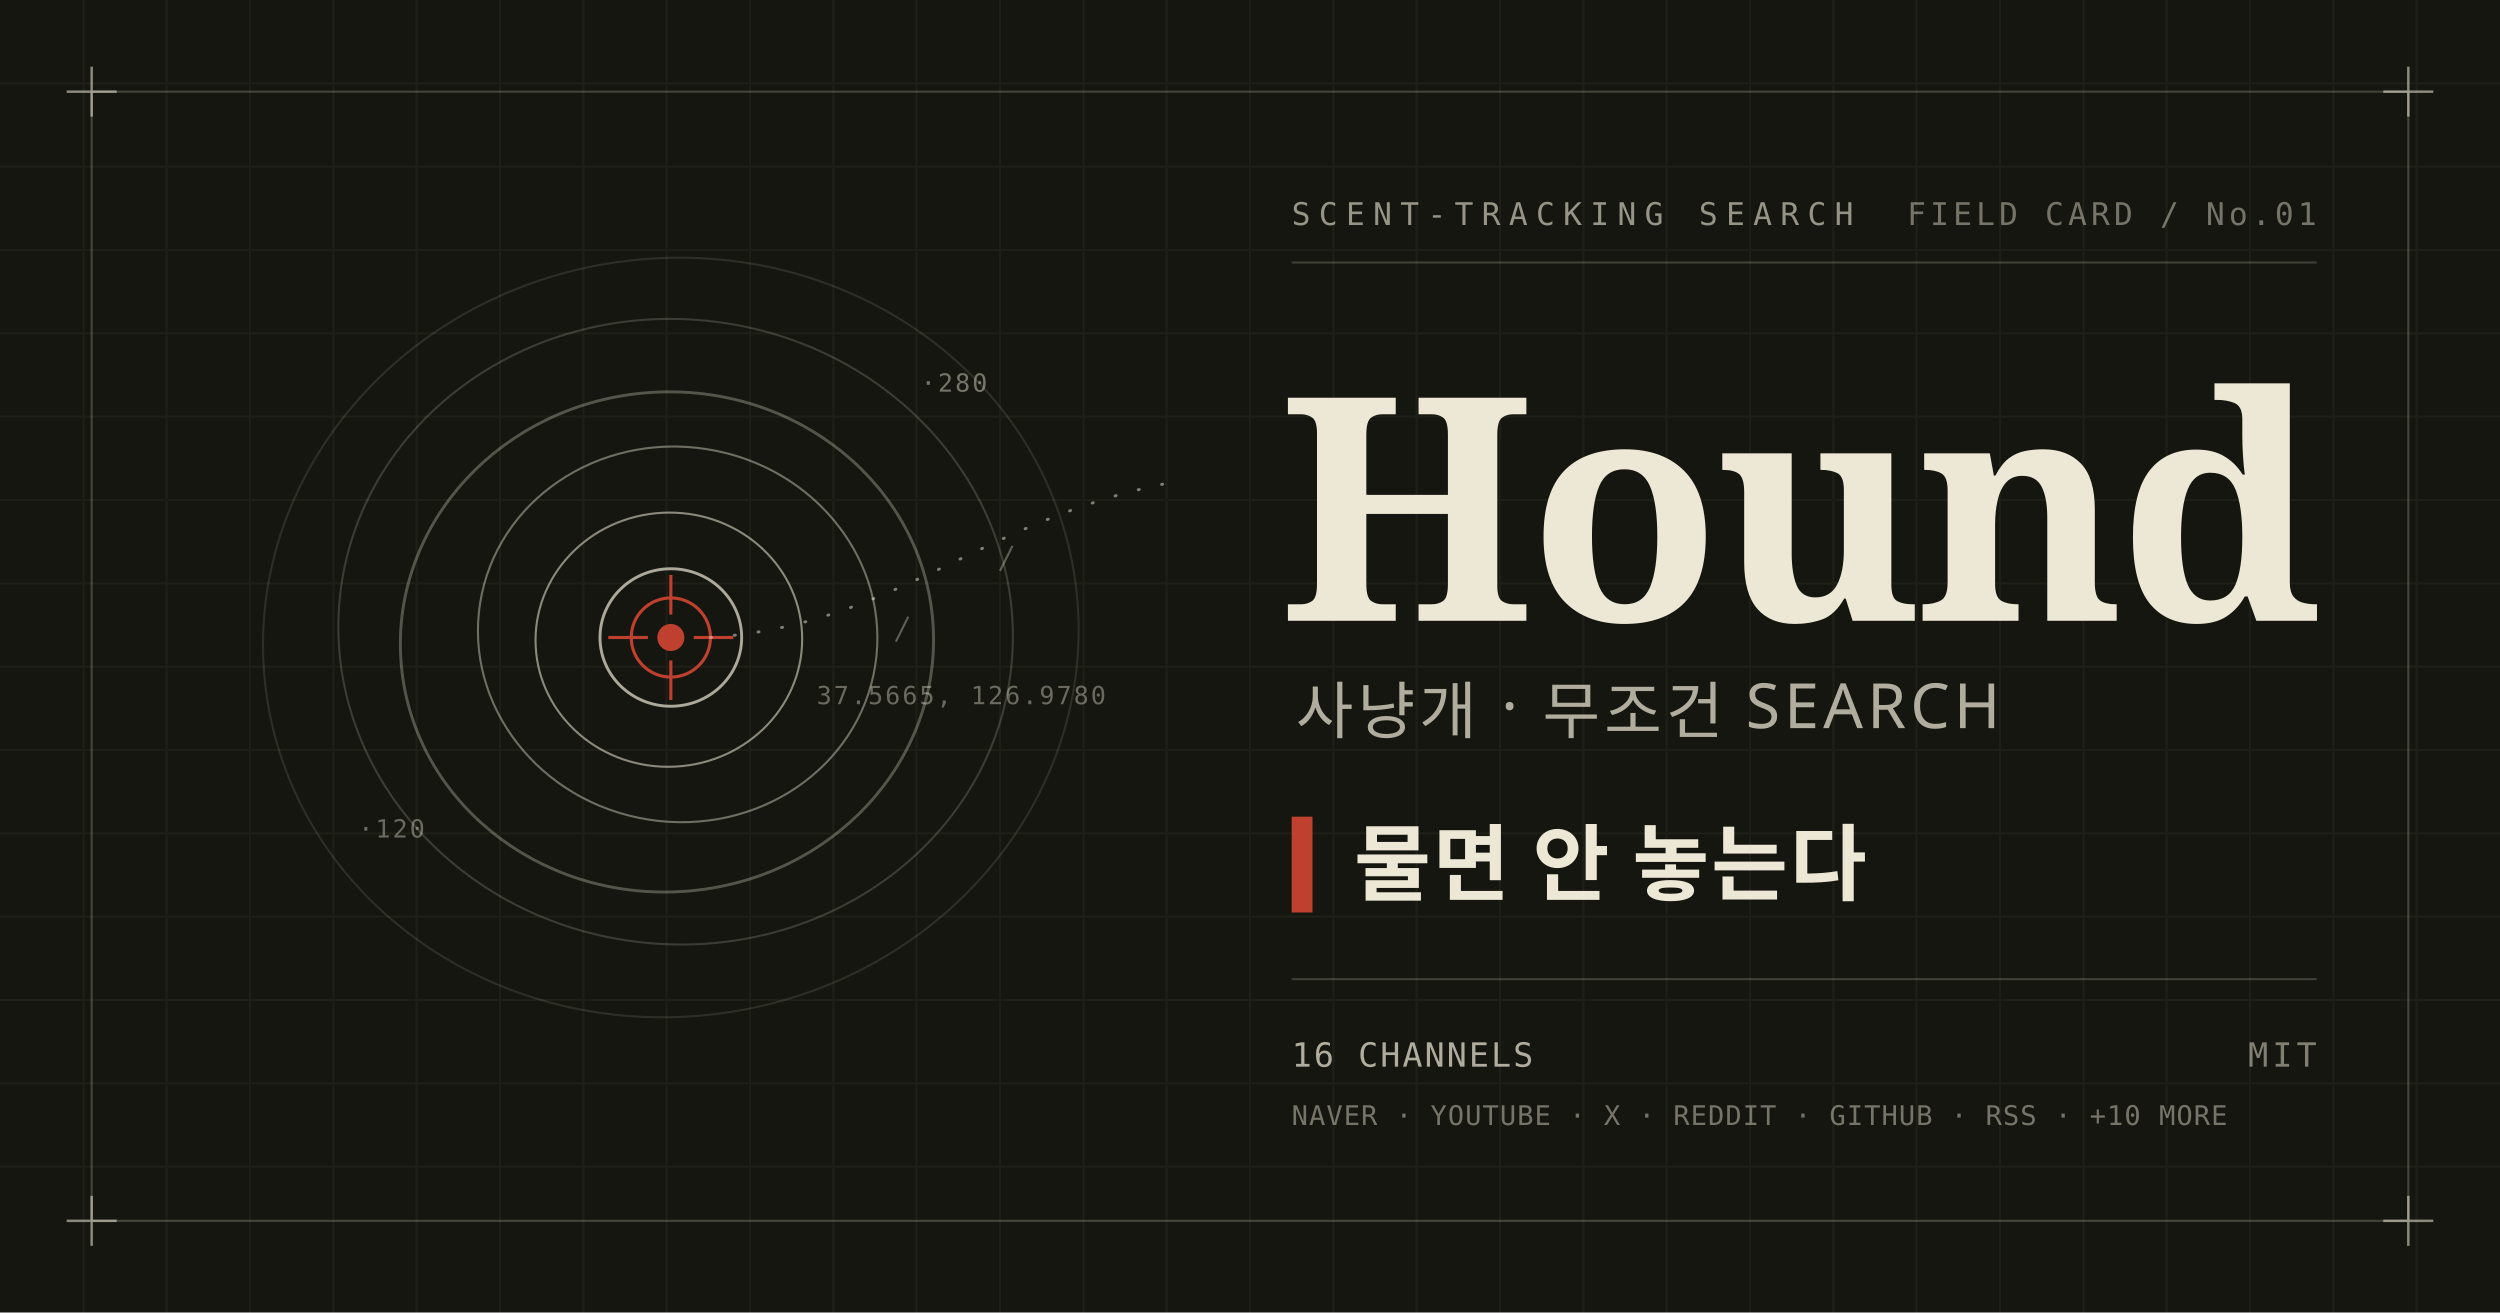
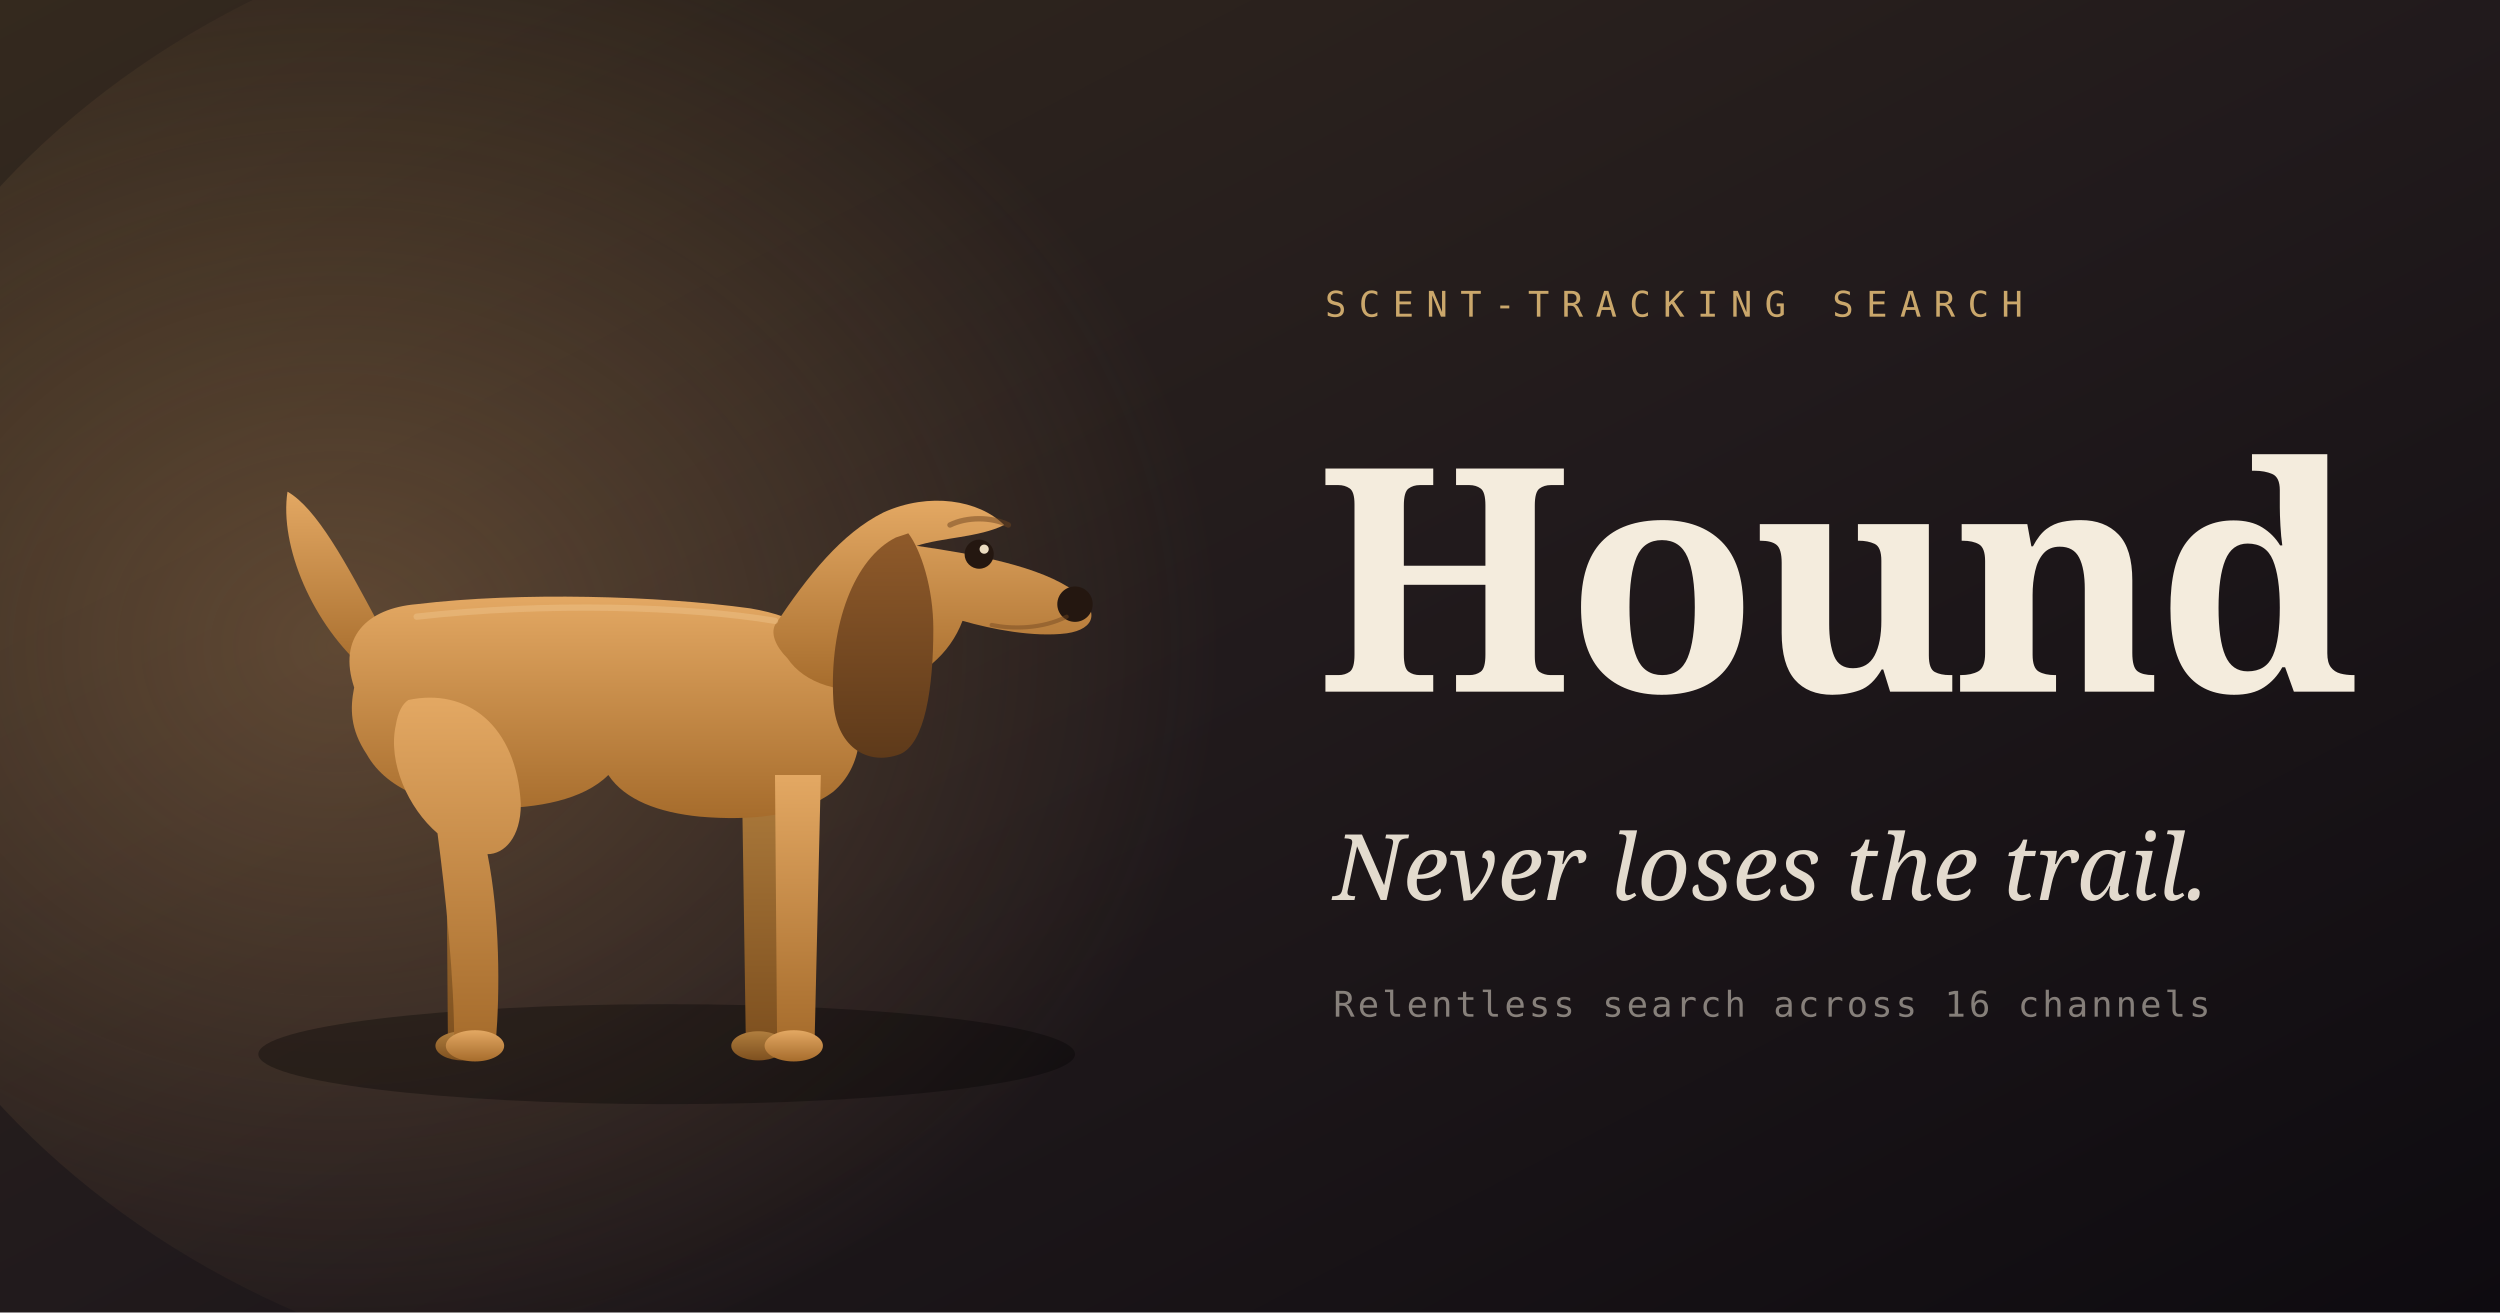
<svg xmlns="http://www.w3.org/2000/svg" width="1200" height="630" viewBox="0 0 1200 630" font-family="'Hoefler Text','Iowan Old Style','Georgia',serif">
  <defs>
-     <clipPath id="card">
-       <rect x="0" y="0" width="1200" height="630" />
-     </clipPath>
+     <linearGradient id="bg" x1="0" y1="0" x2="1" y2="1">
+       <stop offset="0" stop-color="#34291E" />
+       <stop offset="0.5" stop-color="#211A1C" />
+       <stop offset="1" stop-color="#0E0B10" />
+     </linearGradient>
+     <radialGradient id="glow" cx="0.29" cy="0.5" r="0.5">
+       <stop offset="0" stop-color="#E0A768" stop-opacity="0.30" />
+       <stop offset="1" stop-color="#E0A768" stop-opacity="0" />
+     </radialGradient>
+     <linearGradient id="coat" x1="0" y1="0" x2="0" y2="1">
+       <stop offset="0" stop-color="#E3A863" />
+       <stop offset="1" stop-color="#A66C2C" />
+     </linearGradient>
+     <linearGradient id="coatDark" x1="0" y1="0" x2="0" y2="1">
+       <stop offset="0" stop-color="#B07E3E" />
+       <stop offset="1" stop-color="#7E501F" />
+     </linearGradient>
+     <linearGradient id="ear" x1="0" y1="0" x2="0" y2="1">
+       <stop offset="0" stop-color="#8F5A2A" />
+       <stop offset="1" stop-color="#5E3A1A" />
+     </linearGradient>
+     <linearGradient id="gold" x1="0" y1="0" x2="1" y2="0">
+       <stop offset="0" stop-color="#E8C079" />
+       <stop offset="1" stop-color="#B98A45" />
+     </linearGradient>
  </defs>
-   <rect width="1200" height="630" fill="#14160F" />
-   <g stroke="#EDE7D6" stroke-width="1" opacity="0.05">
-     <path d="M0 40H1200 M0 80H1200 M0 120H1200 M0 160H1200 M0 200H1200 M0 240H1200 M0 280H1200 M0 320H1200 M0 360H1200 M0 400H1200 M0 440H1200 M0 480H1200 M0 520H1200 M0 560H1200" />
-     <path d="M40 0V630 M80 0V630 M120 0V630 M160 0V630 M200 0V630 M240 0V630 M280 0V630 M320 0V630 M360 0V630 M400 0V630 M440 0V630 M480 0V630 M520 0V630 M560 0V630 M600 0V630 M640 0V630 M680 0V630 M720 0V630 M760 0V630 M800 0V630 M840 0V630 M880 0V630 M920 0V630 M960 0V630 M1000 0V630 M1040 0V630 M1080 0V630 M1120 0V630 M1160 0V630" />
+   <rect width="1200" height="630" fill="url(#bg)" />
+   <ellipse cx="340" cy="310" rx="430" ry="360" fill="url(#glow)" />
+   <ellipse cx="320" cy="506" rx="196" ry="24" fill="#000000" opacity="0.32" />
+   <g>
+     <path d="M176 322 C 150 300, 134 262, 138 236 C 152 244, 166 270, 182 300              C 190 314, 186 326, 176 322 Z" fill="url(#coat)" />
+     <path d="M214 372 h20 l-3 128 h-16 z" fill="url(#coatDark)" />
+     <ellipse cx="222" cy="502" rx="13" ry="7" fill="url(#coatDark)" />
+     <path d="M356 366 h19 l-2 134 h-15 z" fill="url(#coatDark)" />
+     <ellipse cx="364" cy="502" rx="13" ry="7" fill="url(#coatDark)" />
+     <path d="M170 330              C 162 306, 176 292, 200 290              C 250 284, 316 286, 360 292              C 384 296, 400 306, 408 326              C 416 348, 414 368, 400 380              C 384 392, 360 394, 336 392              C 316 390, 300 384, 292 372              C 280 384, 258 388, 236 388              C 210 388, 186 380, 176 362              C 168 350, 168 340, 170 330 Z" fill="url(#coat)" />
+     <path d="M196 336 C 224 330, 248 348, 250 386 C 250 402, 242 410, 234 410              C 240 440, 240 476, 238 500 h-20 C 218 470, 214 430, 210 400              C 196 388, 186 366, 190 348 C 191 342, 193 338, 196 336 Z" fill="url(#coat)" />
+     <ellipse cx="228" cy="502" rx="14" ry="7.5" fill="url(#coat)" />
+     <path d="M372 372 h22 l-3 128 h-18 z" fill="url(#coat)" />
+     <ellipse cx="381" cy="502" rx="14" ry="7.5" fill="url(#coat)" />
+     <path d="M372 300              C 388 276, 404 256, 424 246              C 446 236, 470 240, 482 252              C 470 258, 452 258, 440 262              C 468 266, 500 272, 516 284              C 528 293, 526 302, 512 304              C 496 306, 476 302, 462 298              C 456 314, 442 326, 424 330              C 404 334, 386 328, 378 316              C 372 310, 370 304, 372 300 Z" fill="url(#coat)" />
+     <path d="M430 258              C 410 268, 398 300, 400 336              C 401 358, 416 368, 432 362              C 444 357, 448 330, 448 302              C 448 282, 442 264, 436 256 Z" fill="url(#ear)" />
+     <circle cx="516" cy="290" r="8.5" fill="#241710" />
+     <circle cx="470" cy="266" r="7" fill="#241710" />
+     <circle cx="472.4" cy="263.6" r="2.2" fill="#EBDCC0" />
+     <path d="M456 252 C 464 248, 476 248, 484 252" stroke="#6E441F" stroke-width="2.6" fill="none" opacity="0.5" stroke-linecap="round" />
+     <path d="M512 296 C 500 302, 486 302, 476 300" stroke="#6E441F" stroke-width="2" fill="none" opacity="0.45" stroke-linecap="round" />
+     <path d="M200 296 C 262 289, 330 291, 372 298" stroke="#F0C892" stroke-width="3" fill="none" opacity="0.4" stroke-linecap="round" />
  </g>
-   <rect x="44" y="44" width="1112" height="542" fill="none" stroke="#EDE7D6" stroke-width="1" opacity="0.22" />
-   <g stroke="#EDE7D6" stroke-width="1.2" opacity="0.55">
-     <path d="M44 32V56 M32 44H56" />
-     <path d="M1156 32V56 M1144 44H1168" />
-     <path d="M44 574V598 M32 586H56" />
-     <path d="M1156 574V598 M1144 586H1168" />
-   </g>
-   <g transform="translate(322 306)" fill="none" stroke="#EDE7D6" stroke-linejoin="round">
-     <ellipse cx="0" cy="0" rx="196" ry="182" transform="rotate(-8)" stroke-width="1" opacity="0.12" />
-     <ellipse cx="2" cy="-3" rx="162" ry="150" transform="rotate(6)" stroke-width="1" opacity="0.18" />
-     <ellipse cx="-2" cy="2" rx="128" ry="120" transform="rotate(-4)" stroke-width="1.4" opacity="0.30" />
-     <ellipse cx="3" cy="-2" rx="96" ry="90" transform="rotate(9)" stroke-width="1" opacity="0.42" />
-     <ellipse cx="-1" cy="1" rx="64" ry="61" transform="rotate(-3)" stroke-width="1" opacity="0.55" />
-     <ellipse cx="0" cy="0" rx="34" ry="33" stroke-width="1.4" opacity="0.7" stroke="#EDE7D6" />
-     <text x="120" y="-118" font-family="'SF Mono','Menlo',monospace" font-size="12" fill="#EDE7D6" stroke="none" opacity="0.45" letter-spacing="1">·280</text>
-     <text x="-150" y="96" font-family="'SF Mono','Menlo',monospace" font-size="12" fill="#EDE7D6" stroke="none" opacity="0.4" letter-spacing="1">·120</text>
-   </g>
-   <g transform="translate(322 306)">
-     <circle r="19" fill="none" stroke="#C0402F" stroke-width="1.5" />
-     <path d="M0 -30V-11 M0 11V30 M-30 0H-11 M11 0H30" stroke="#C0402F" stroke-width="1.5" />
-     <circle r="6.5" fill="#C0402F" />
-   </g>
-   <path d="M341 306 C 430 300, 470 250, 560 232" fill="none" stroke="#EDE7D6" stroke-width="1.4" stroke-linecap="round" stroke-dasharray="0.5 11" opacity="0.5" />
-   <g stroke="#EDE7D6" stroke-width="1" opacity="0.35">
-     <path d="M436 296l-6 12 M486 262l-6 12" />
-   </g>
-   <text x="392" y="338" font-family="'SF Mono','Menlo',monospace" font-size="12" fill="#EDE7D6" opacity="0.4" letter-spacing="1">37.5665, 126.9780</text>
-   <text x="620" y="108" font-family="'SF Mono','Menlo',monospace" font-size="15" fill="#EDE7D6" opacity="0.6" letter-spacing="4">SCENT-TRACKING SEARCH</text>
-   <text x="1112" y="108" font-family="'SF Mono','Menlo',monospace" font-size="15" fill="#EDE7D6" opacity="0.45" letter-spacing="2" text-anchor="end">FIELD CARD / No.01</text>
-   <line x1="620" y1="126" x2="1112" y2="126" stroke="#EDE7D6" stroke-width="1" opacity="0.2" />
-   <text x="614" y="298" font-size="150" font-weight="700" fill="#EDE7D6" letter-spacing="-3">Hound</text>
-   <text x="622" y="352" font-family="'Apple SD Gothic Neo','Noto Sans KR',sans-serif" font-size="30" font-weight="500" fill="#EDE7D6" opacity="0.72" letter-spacing="2">사냥개 · 무조건 SEARCH</text>
-   <g transform="translate(620 392)">
-     <rect x="0" y="0" width="10" height="46" fill="#C0402F" />
-     <text x="30" y="37" font-family="'Apple SD Gothic Neo','Noto Sans KR',sans-serif" font-size="40" font-weight="800" fill="#EDE7D6" letter-spacing="1">물면 안 놓는다</text>
-   </g>
-   <line x1="620" y1="470" x2="1112" y2="470" stroke="#EDE7D6" stroke-width="1" opacity="0.2" />
-   <text x="620" y="512" font-family="'SF Mono','Menlo',monospace" font-size="16" fill="#EDE7D6" opacity="0.72" letter-spacing="1">16 CHANNELS</text>
-   <text x="620" y="540" font-family="'SF Mono','Menlo',monospace" font-size="13" fill="#EDE7D6" opacity="0.45" letter-spacing="0.5">NAVER · YOUTUBE · X · REDDIT · GITHUB · RSS · +10 MORE</text>
-   <text x="1112" y="512" font-family="'SF Mono','Menlo',monospace" font-size="16" fill="#EDE7D6" opacity="0.5" letter-spacing="2" text-anchor="end">MIT</text>
+   <text x="636" y="152" font-family="'SF Mono','Menlo',monospace" font-size="17" fill="#E8C079" opacity="0.85" letter-spacing="6">SCENT-TRACKING SEARCH</text>
+   <text x="632" y="332" font-size="150" font-weight="700" fill="#F4ECDD" letter-spacing="-3">Hound</text>
+   <line x1="640" y1="374" x2="1096" y2="374" stroke="url(#gold)" stroke-width="1.5" opacity="0.6" />
+   <text x="640" y="432" font-size="44" font-style="italic" fill="#F4ECDD" opacity="0.92">Never loses the trail.</text>
+   <text x="640" y="488" font-family="'SF Mono','Menlo',monospace" font-size="17" fill="#F4ECDD" opacity="0.5" letter-spacing="1.5">Relentless search across 16 channels</text>
</svg>
